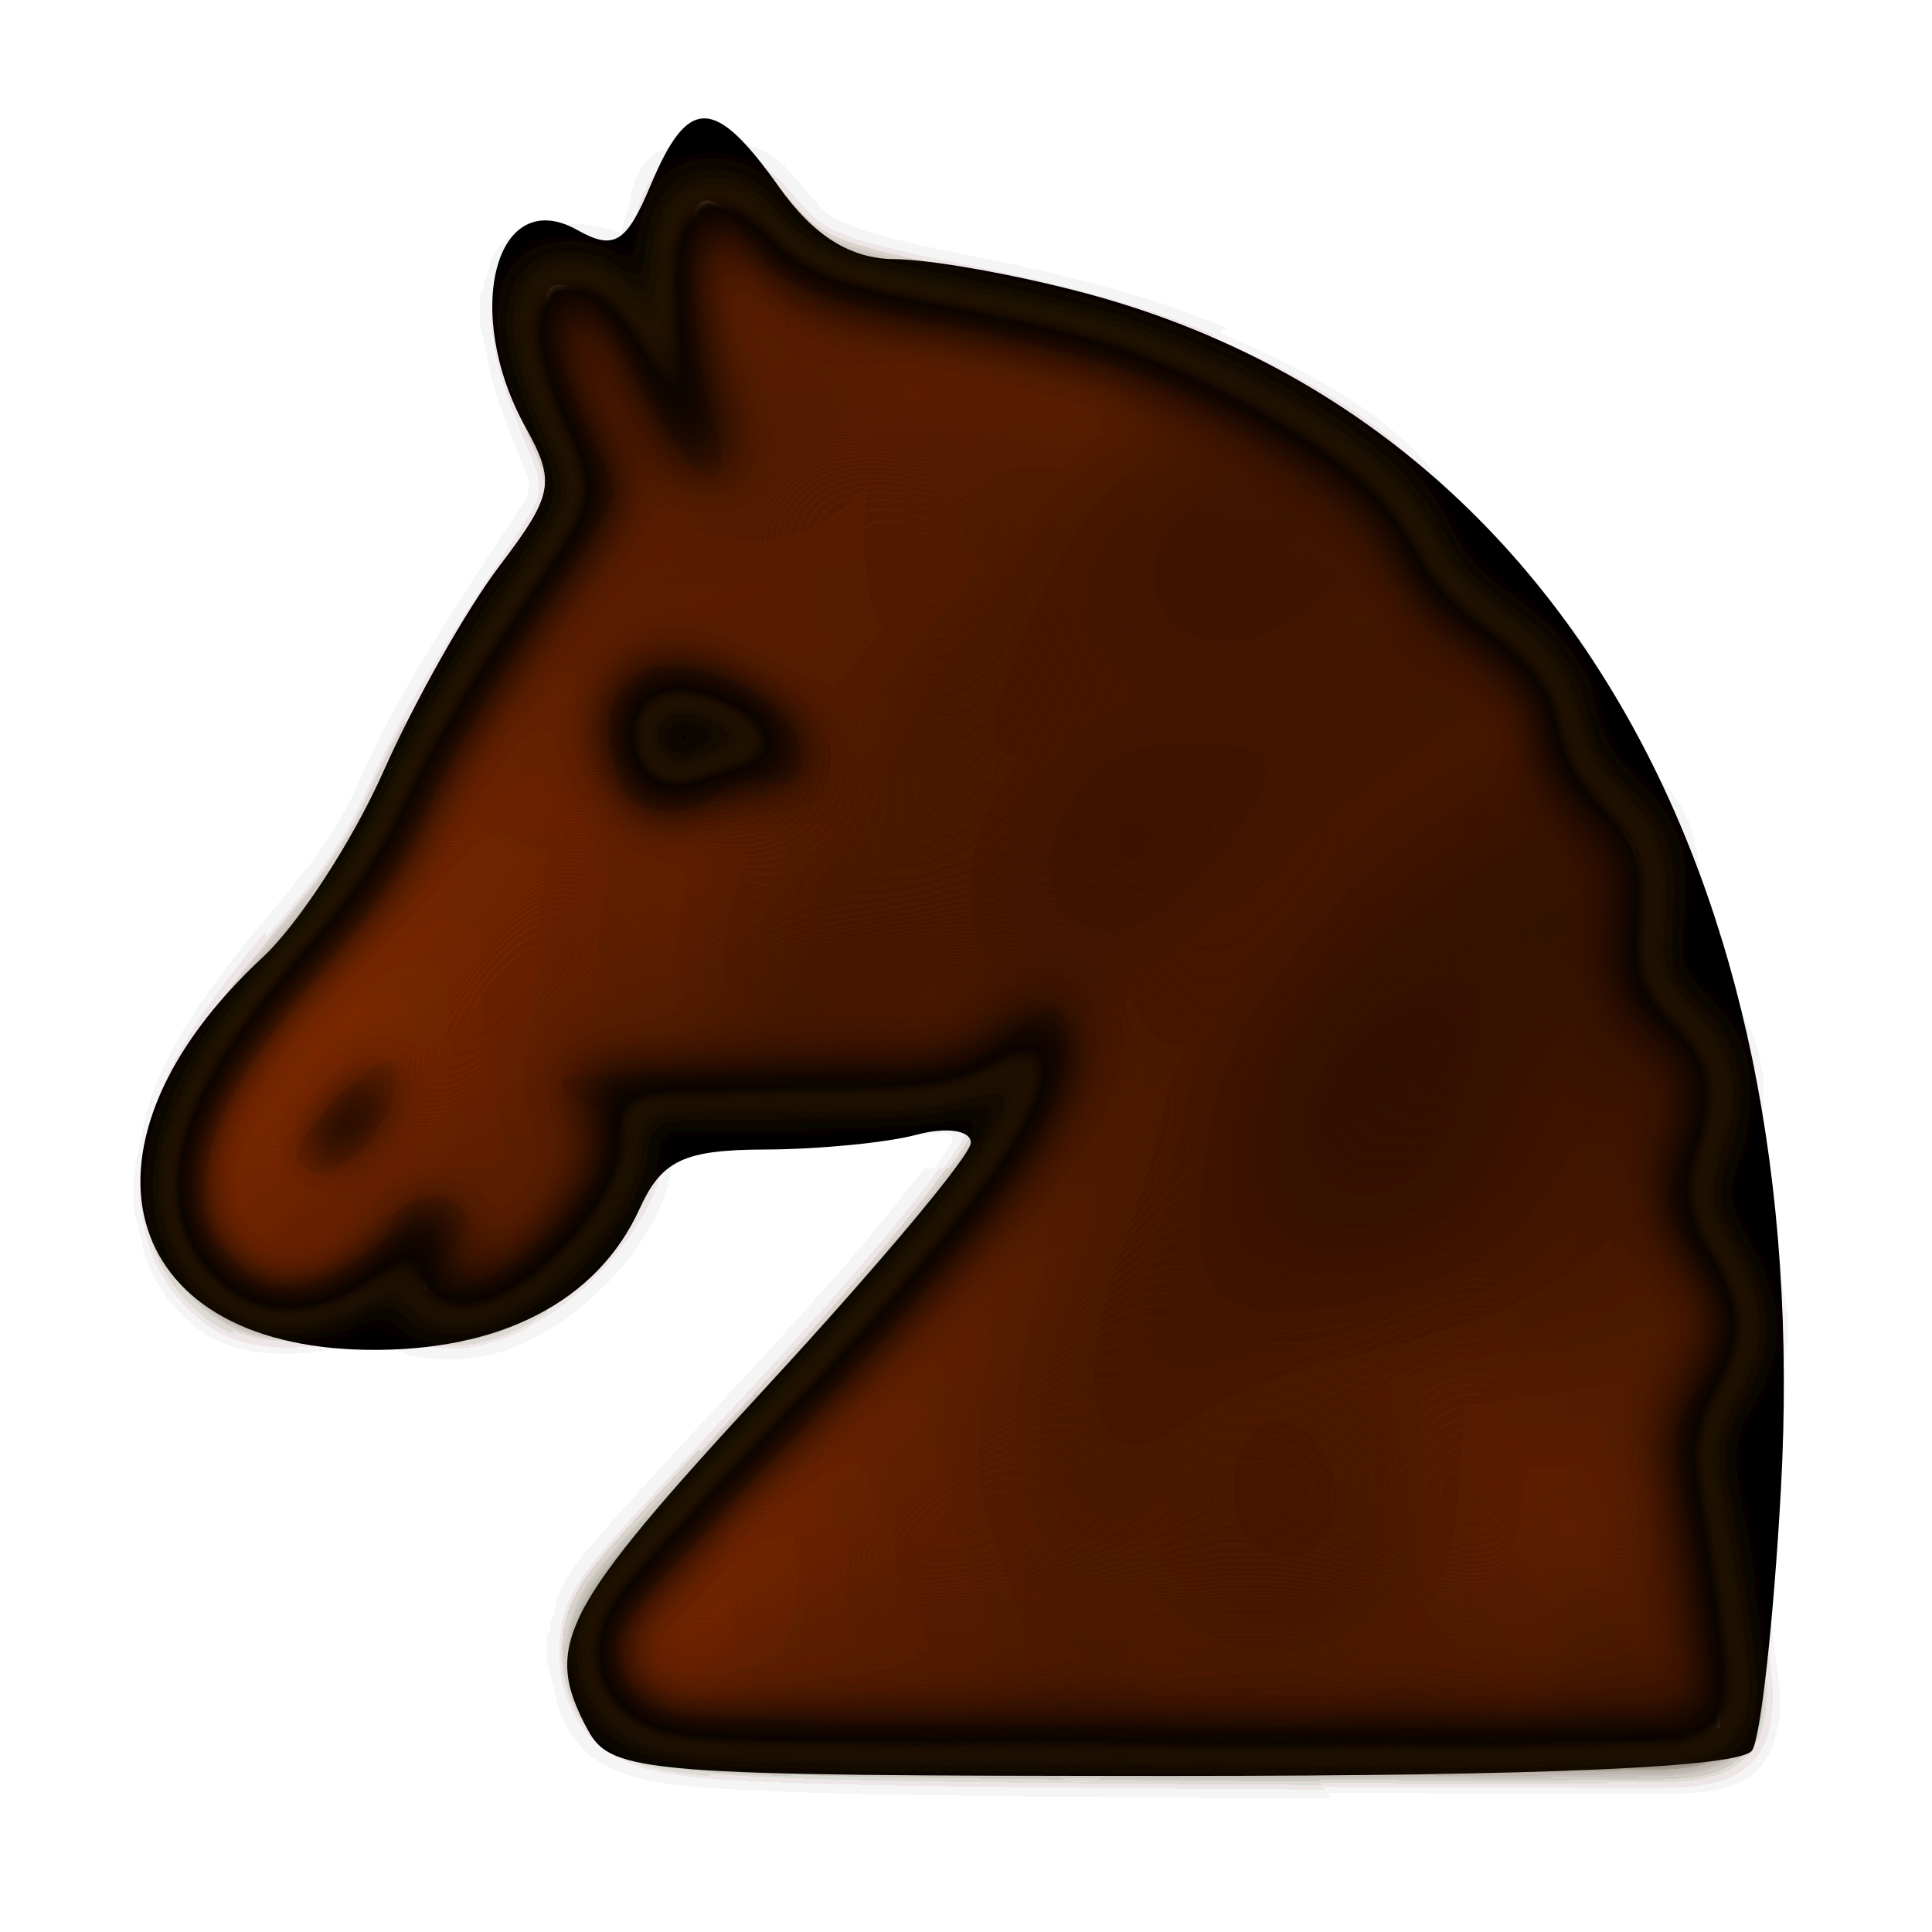
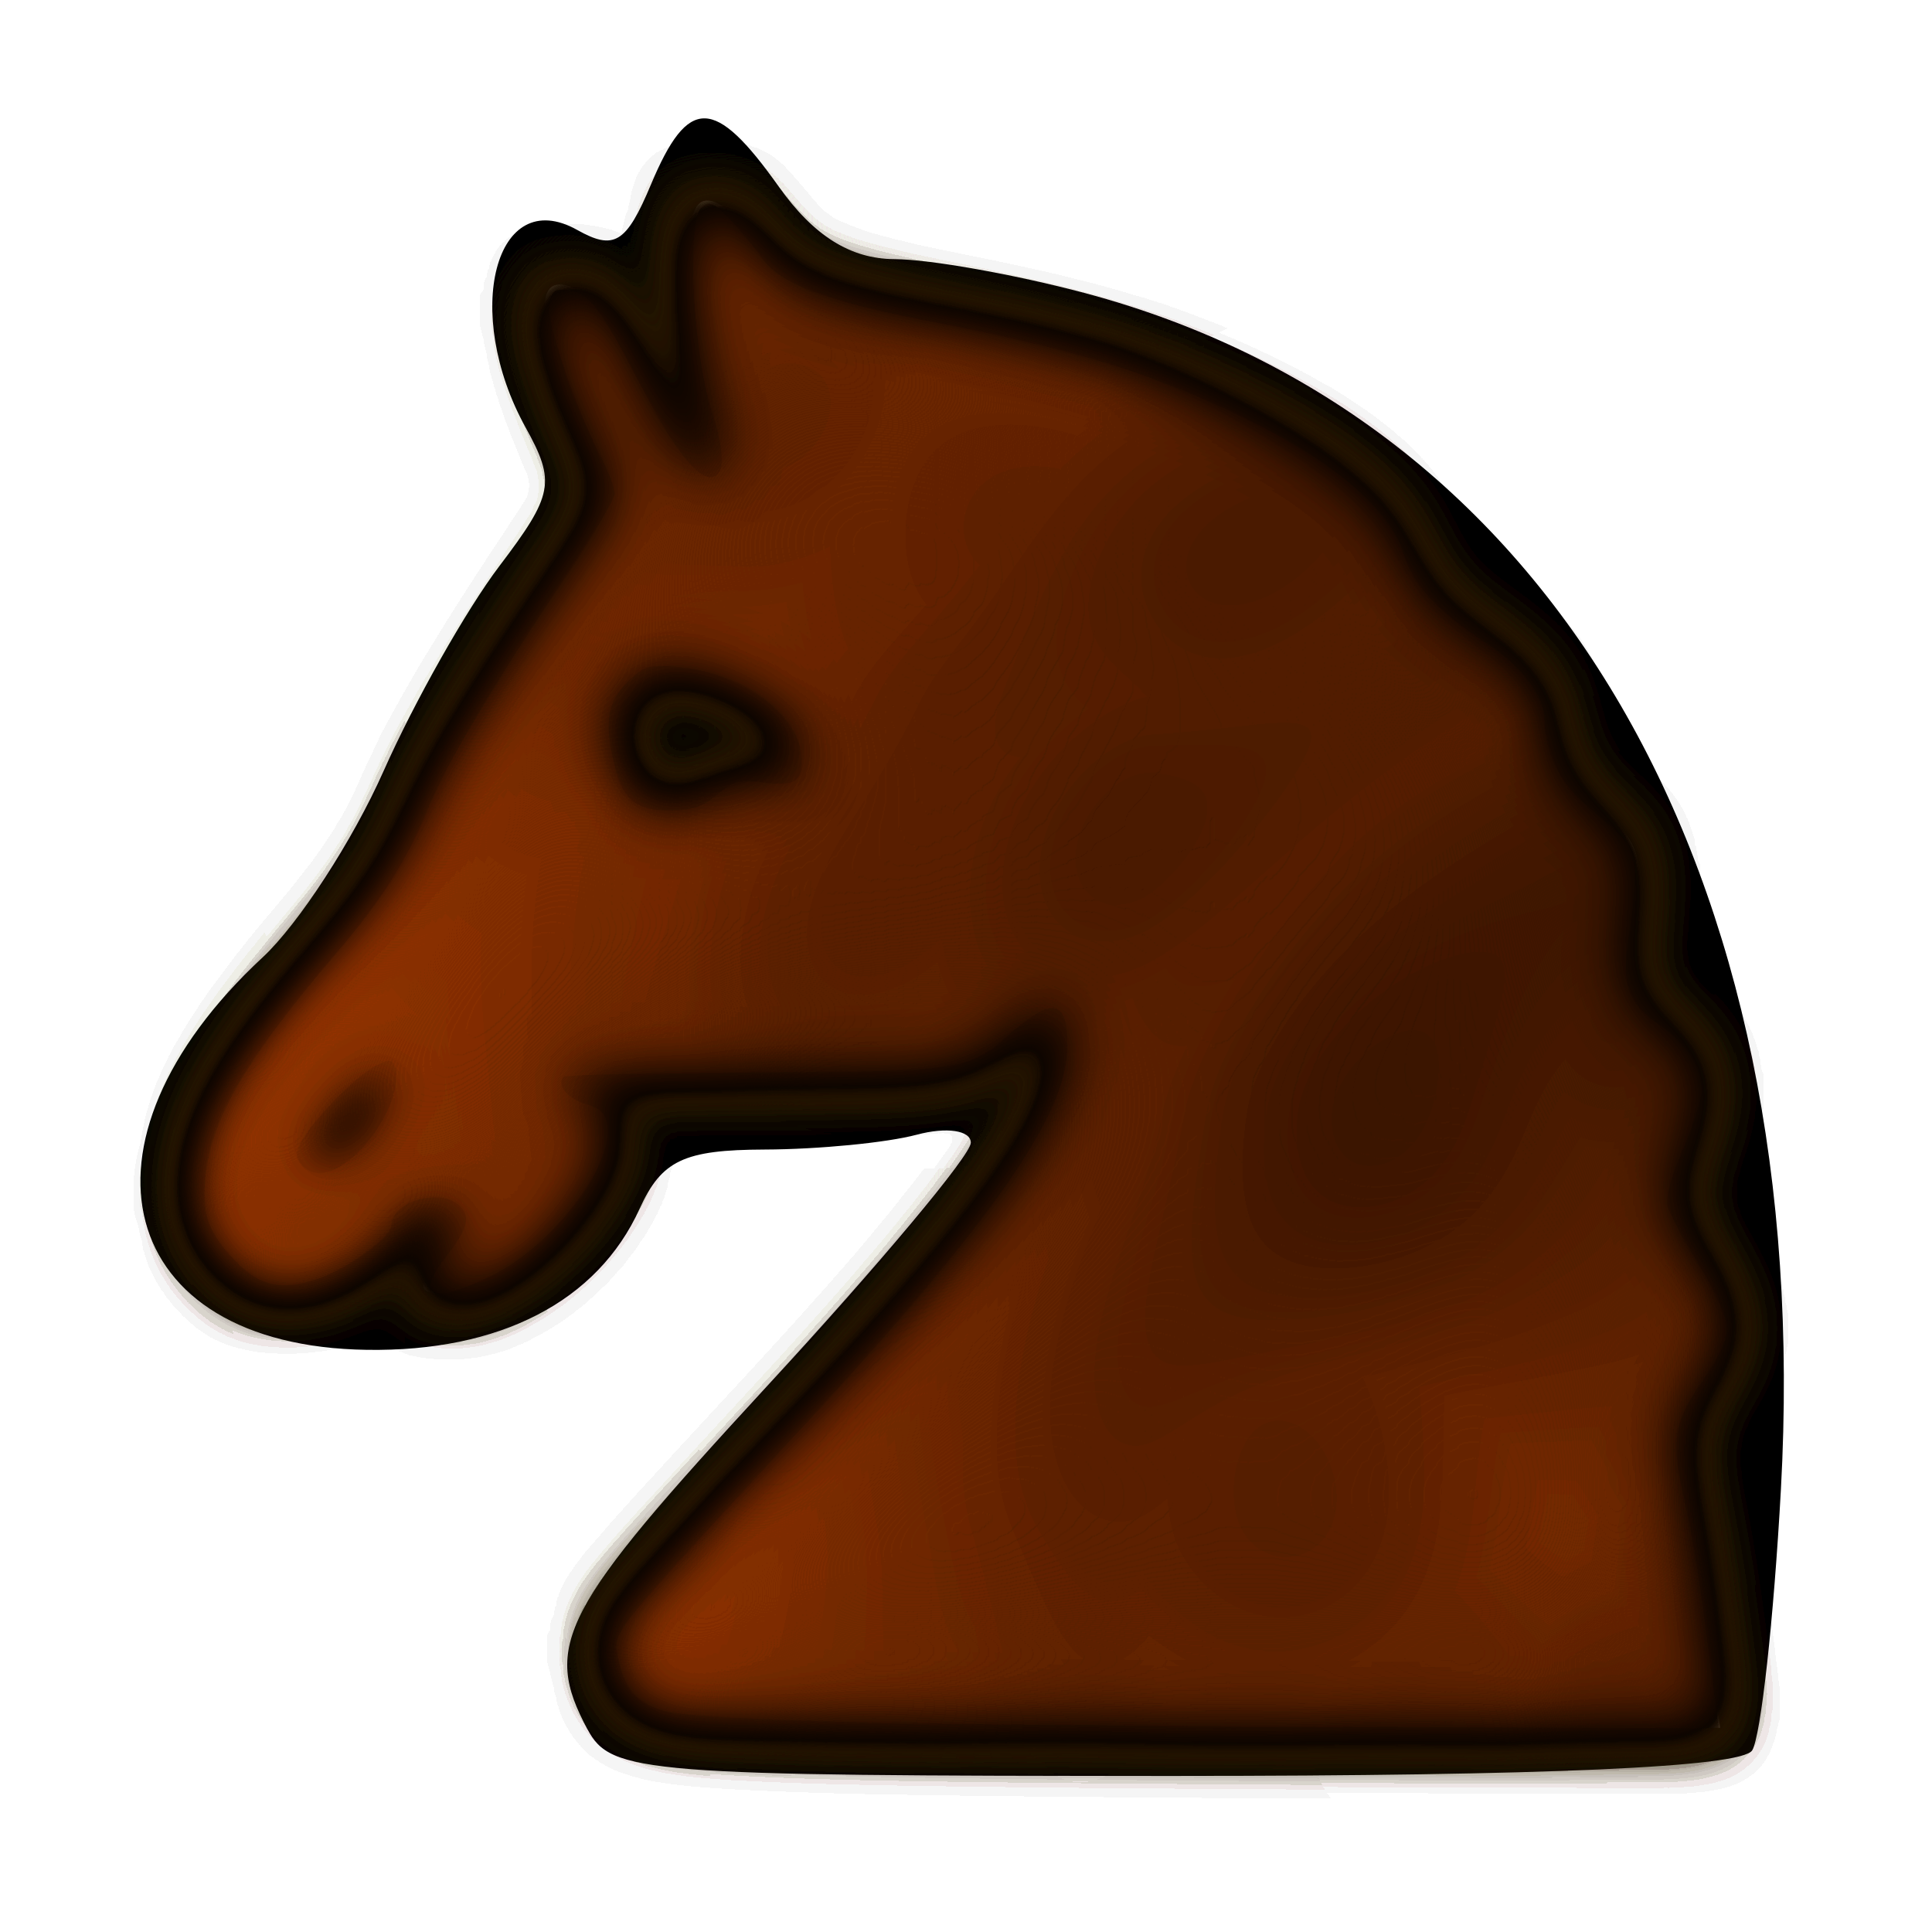
<svg xmlns="http://www.w3.org/2000/svg" width="64px" height="64px" id="svg2985" version="1.1">
  <defs id="defs2987">
    <filter id="filter2817" color-interpolation-filters="sRGB">
      <feGaussianBlur id="feGaussianBlur2819" result="result0" in="SourceGraphic" stdDeviation="0.9" />
      <feTurbulence id="feTurbulence2821" type="turbulence" baseFrequency="0.01" seed="4" numOctaves="4" result="result1" />
      <feDisplacementMap id="feDisplacementMap2823" in2="result1" xChannelSelector="R" result="result91" />
      <feComposite id="feComposite2825" in2="result91" result="result2" operator="out" in="result0" />
      <feComposite id="feComposite2827" in2="result2" k1="0.1" k3="1.2" in="SourceAlpha" operator="arithmetic" result="result5" />
-       <feBlend id="feBlend2829" in2="result5" result="fbSourceGraphic" lighting-color="rgb(224,128,0)" mode="multiply" />
+       <feBlend id="feBlend2829" in2="result5" result="fbSourceGraphic" mode="multiply" />
      <feGaussianBlur id="feGaussianBlur2831" stdDeviation="3" in="fbSourceGraphic" result="result0" />
-       <feSpecularLighting id="feSpecularLighting2833" in="result0" result="result1" lighting-color="rgb(224,128,0)" surfaceScale="3" specularConstant="0.35" specularExponent="15">
-         <fePointLight id="fePointLight2835" x="-5000" y="-10000" z="20000" />
+       <feSpecularLighting id="feSpecularLighting2833" in="result0" result="result1" lighting-color="rgb(224,132,0)" surfaceScale="3" specularConstant="0.35" specularExponent="5">
+         <feDistantLight azimuth="225" elevation="45" />
      </feSpecularLighting>
      <feComposite id="feComposite2837" in2="fbSourceGraphic" in="result1" result="result2" operator="in" />
      <feComposite id="feComposite2839" in2="result2" k1="-1" in="fbSourceGraphic" result="result4" operator="arithmetic" k2="2.5" k3="3.5" />
      <feBlend id="feBlend2841" in2="result4" mode="multiply" />
    </filter>
  </defs>
  <g id="layer1">
    <path style="fill:#000000" d="m 19.461,57.289 c -1.495,-2.801 -0.887,-3.963 5.938,-11.359 3.719,-4.03 6.761,-7.664 6.761,-8.075 0,-0.411 -0.805,-0.531 -1.79,-0.267 -0.984,0.265 -3.254,0.486 -5.043,0.492 -2.674,0.009 -3.411,0.359 -4.14,1.963 -1.395,3.07 -4.623,4.739 -9.039,4.672 C 3.843,44.59 2.064,37.87 8.705,31.709 c 1.182,-1.097 2.985,-3.874 4.004,-6.172 1.02,-2.298 2.744,-5.349 3.83,-6.781 1.793,-2.362 1.874,-2.787 0.872,-4.597 -2.111,-3.814 -1.001,-8.062 1.709,-6.542 1.227,0.689 1.627,0.443 2.443,-1.503 1.233,-2.942 2.107,-2.928 4.234,0.067 1.16,1.633 2.377,2.396 3.833,2.403 1.173,0.005 4.018,0.512 6.321,1.127 15.461,4.128 24.172,19.106 23.044,39.626 -0.236,4.289 -0.664,8.179 -0.951,8.645 -0.345,0.56 -6.853,0.848 -19.14,0.848 -17.593,0 -18.663,-0.085 -19.441,-1.543 z m 37.137,-3.443 c -0.21,-1.865 -0.631,-4.144 -0.937,-5.066 -0.366,-1.103 -0.1,-2.133 0.776,-3.012 1.337,-1.341 1.24,-2.101 -0.601,-4.683 -0.787,-1.103 -0.79,-1.72 -0.018,-2.96 1.111,-1.783 0.635,-3.687 -1.087,-4.35 -0.864,-0.332 -1.036,-1.165 -0.658,-3.184 0.423,-2.261 0.223,-2.888 -1.155,-3.628 -0.984,-0.528 -1.667,-1.682 -1.667,-2.817 0,-1.302 -0.695,-2.259 -2.154,-2.963 -1.185,-0.572 -2.363,-1.934 -2.619,-3.027 C 45.836,15.418 38.644,11.847 31.497,10.718 27.001,10.008 25.693,9.474 24.925,8.034 24.398,7.046 23.628,6.446 23.216,6.702 c -0.805,0.499 -0.457,5.362 0.549,7.657 0.385,0.879 0.27,1.396 -0.31,1.396 -0.507,0 -1.434,-1.232 -2.062,-2.737 -0.627,-1.506 -1.528,-2.977 -2.001,-3.271 -1.638,-1.015 -1.793,0.422 -0.383,3.558 l 1.416,3.15 -3.28,4.926 c -1.804,2.71 -3.28,5.412 -3.28,6.006 0,0.593 -1.611,2.898 -3.579,5.121 -3.81,4.302 -4.645,7.693 -2.363,9.592 0.93,0.774 1.679,0.801 3.182,0.115 1.081,-0.494 1.965,-1.265 1.965,-1.713 0,-0.448 0.537,-0.815 1.193,-0.815 1.438,0 1.538,0.931 0.239,2.234 -0.742,0.745 -0.646,0.957 0.434,0.957 0.764,0 2.267,-0.881 3.341,-1.958 1.977,-1.982 2.615,-4.424 1.157,-4.424 -0.437,0 -0.795,-0.295 -0.795,-0.655 0,-0.36 2.976,-0.498 6.613,-0.307 5.352,0.282 6.857,0.102 7.898,-0.941 1.669,-1.673 2.194,-1.627 2.194,0.195 0,2.174 -3.419,6.926 -9.634,13.388 -3.014,3.134 -5.48,5.887 -5.48,6.117 0,0.23 0.217,0.986 0.483,1.68 0.42,1.099 2.793,1.262 18.375,1.262 l 17.892,0 -0.381,-3.39 z M 9.888,38.215 c 0,-0.371 0.716,-1.324 1.591,-2.118 1.263,-1.146 1.591,-1.205 1.591,-0.283 0,1.251 -1.51,3.075 -2.545,3.075 -0.35,0 -0.636,-0.303 -0.636,-0.674 z M 20.759,26.391 c -0.292,-0.292 -0.53,-1.369 -0.53,-2.393 0,-2.059 2.084,-2.507 4.825,-1.036 1.809,0.971 2.143,3.566 0.371,2.884 -0.642,-0.247 -1.379,-0.106 -1.638,0.314 -0.542,0.88 -2.251,1.01 -3.028,0.231 z" id="path2960" />
    <path style="fill:#000000;filter:url(#filter2817)" d="m 28.636,55.854 c -3.115,-0.07 -5.391,-0.201 -5.864,-0.337 -0.851,-0.244 -1.23,-0.694 -1.407,-1.666 -0.134,-0.736 -0.255,-0.586 5.44,-6.745 5.877,-6.355 8.103,-9.549 8.104,-11.625 1.82e-4,-1.433 -0.455,-1.497 -1.84,-0.259 -1.111,0.993 -1.52,1.051 -7.642,1.069 -3.068,0.009 -5.628,0.067 -5.689,0.127 -0.233,0.233 0.125,0.668 0.681,0.827 0.447,0.128 0.594,0.28 0.639,0.667 0.144,1.241 -1.662,3.579 -3.458,4.477 -1.767,0.883 -2.362,0.683 -1.452,-0.488 0.7,-0.901 0.804,-1.252 0.468,-1.587 -0.577,-0.577 -2.07,-0.154 -2.07,0.587 0,0.35 -1.322,1.304 -2.221,1.603 -1.146,0.381 -1.793,0.216 -2.582,-0.657 -0.763,-0.845 -0.916,-1.353 -0.772,-2.567 0.198,-1.674 1.293,-3.512 3.937,-6.607 1.324,-1.551 2.116,-2.793 2.71,-4.254 0.559,-1.373 1.984,-3.78 4.233,-7.15 0.782,-1.172 1.423,-2.259 1.423,-2.416 0,-0.157 -0.172,-0.622 -0.381,-1.032 -0.777,-1.523 -1.638,-4.012 -1.584,-4.576 0.047,-0.487 0.122,-0.564 0.5,-0.522 0.691,0.077 0.996,0.463 2.204,2.792 1.061,2.046 1.8,2.978 2.246,2.831 0.348,-0.114 0.319,-0.8 -0.085,-2.069 -0.54,-1.695 -0.73,-5.67 -0.288,-6.037 0.253,-0.21 0.374,-0.158 0.886,0.386 0.326,0.346 0.747,0.856 0.936,1.133 0.526,0.773 1.929,1.301 5.112,1.924 4.513,0.883 6.66,1.546 9.509,2.938 2.562,1.252 4.307,2.731 4.675,3.963 0.307,1.028 0.994,1.777 2.59,2.825 1.026,0.673 1.678,1.545 1.679,2.245 0.002,0.932 0.436,1.861 1.168,2.498 1.586,1.38 1.56,1.344 1.559,2.133 -7.27e-4,0.415 -0.081,1.245 -0.178,1.845 -0.241,1.485 -0.051,2.071 0.876,2.695 C 53.531,35.385 54,36.118 54,36.86 c 0,0.263 -0.252,1.053 -0.56,1.755 -0.343,0.782 -0.521,1.435 -0.458,1.686 0.056,0.225 0.486,1.036 0.954,1.803 0.478,0.783 0.852,1.616 0.852,1.901 0,0.304 -0.309,0.945 -0.768,1.597 -0.877,1.243 -0.949,1.784 -0.498,3.706 0.153,0.65 0.405,2.164 0.56,3.364 0.155,1.2 0.318,2.448 0.362,2.773 l 0.079,0.591 -10.398,-0.033 C 38.406,55.985 31.436,55.918 28.636,55.854 z M 13.657,38.582 c 0.716,-0.753 1.203,-1.936 1.007,-2.447 -0.1,-0.262 -0.167,-0.265 -0.625,-0.028 -0.56,0.29 -1.871,1.639 -2.213,2.278 -0.166,0.309 -0.165,0.461 0.002,0.663 0.399,0.481 1.098,0.303 1.829,-0.466 l 0,0 z M 24.358,27.923 c 0.474,-0.399 0.69,-0.461 1.309,-0.378 0.999,0.134 1.242,0.008 1.242,-0.643 0,-1.353 -1.732,-2.662 -3.742,-2.829 -0.889,-0.074 -1.016,-0.034 -1.523,0.473 C 21.048,25.142 20.96,25.708 21.261,27.004 21.507,28.064 21.907,28.4 22.923,28.4 c 0.671,0 0.995,-0.108 1.434,-0.477 l 0,0 z" id="path2962" transform="matrix(1.099985,0,0,1.099985,-3.039431,-4.387887)" />
  </g>
</svg>
